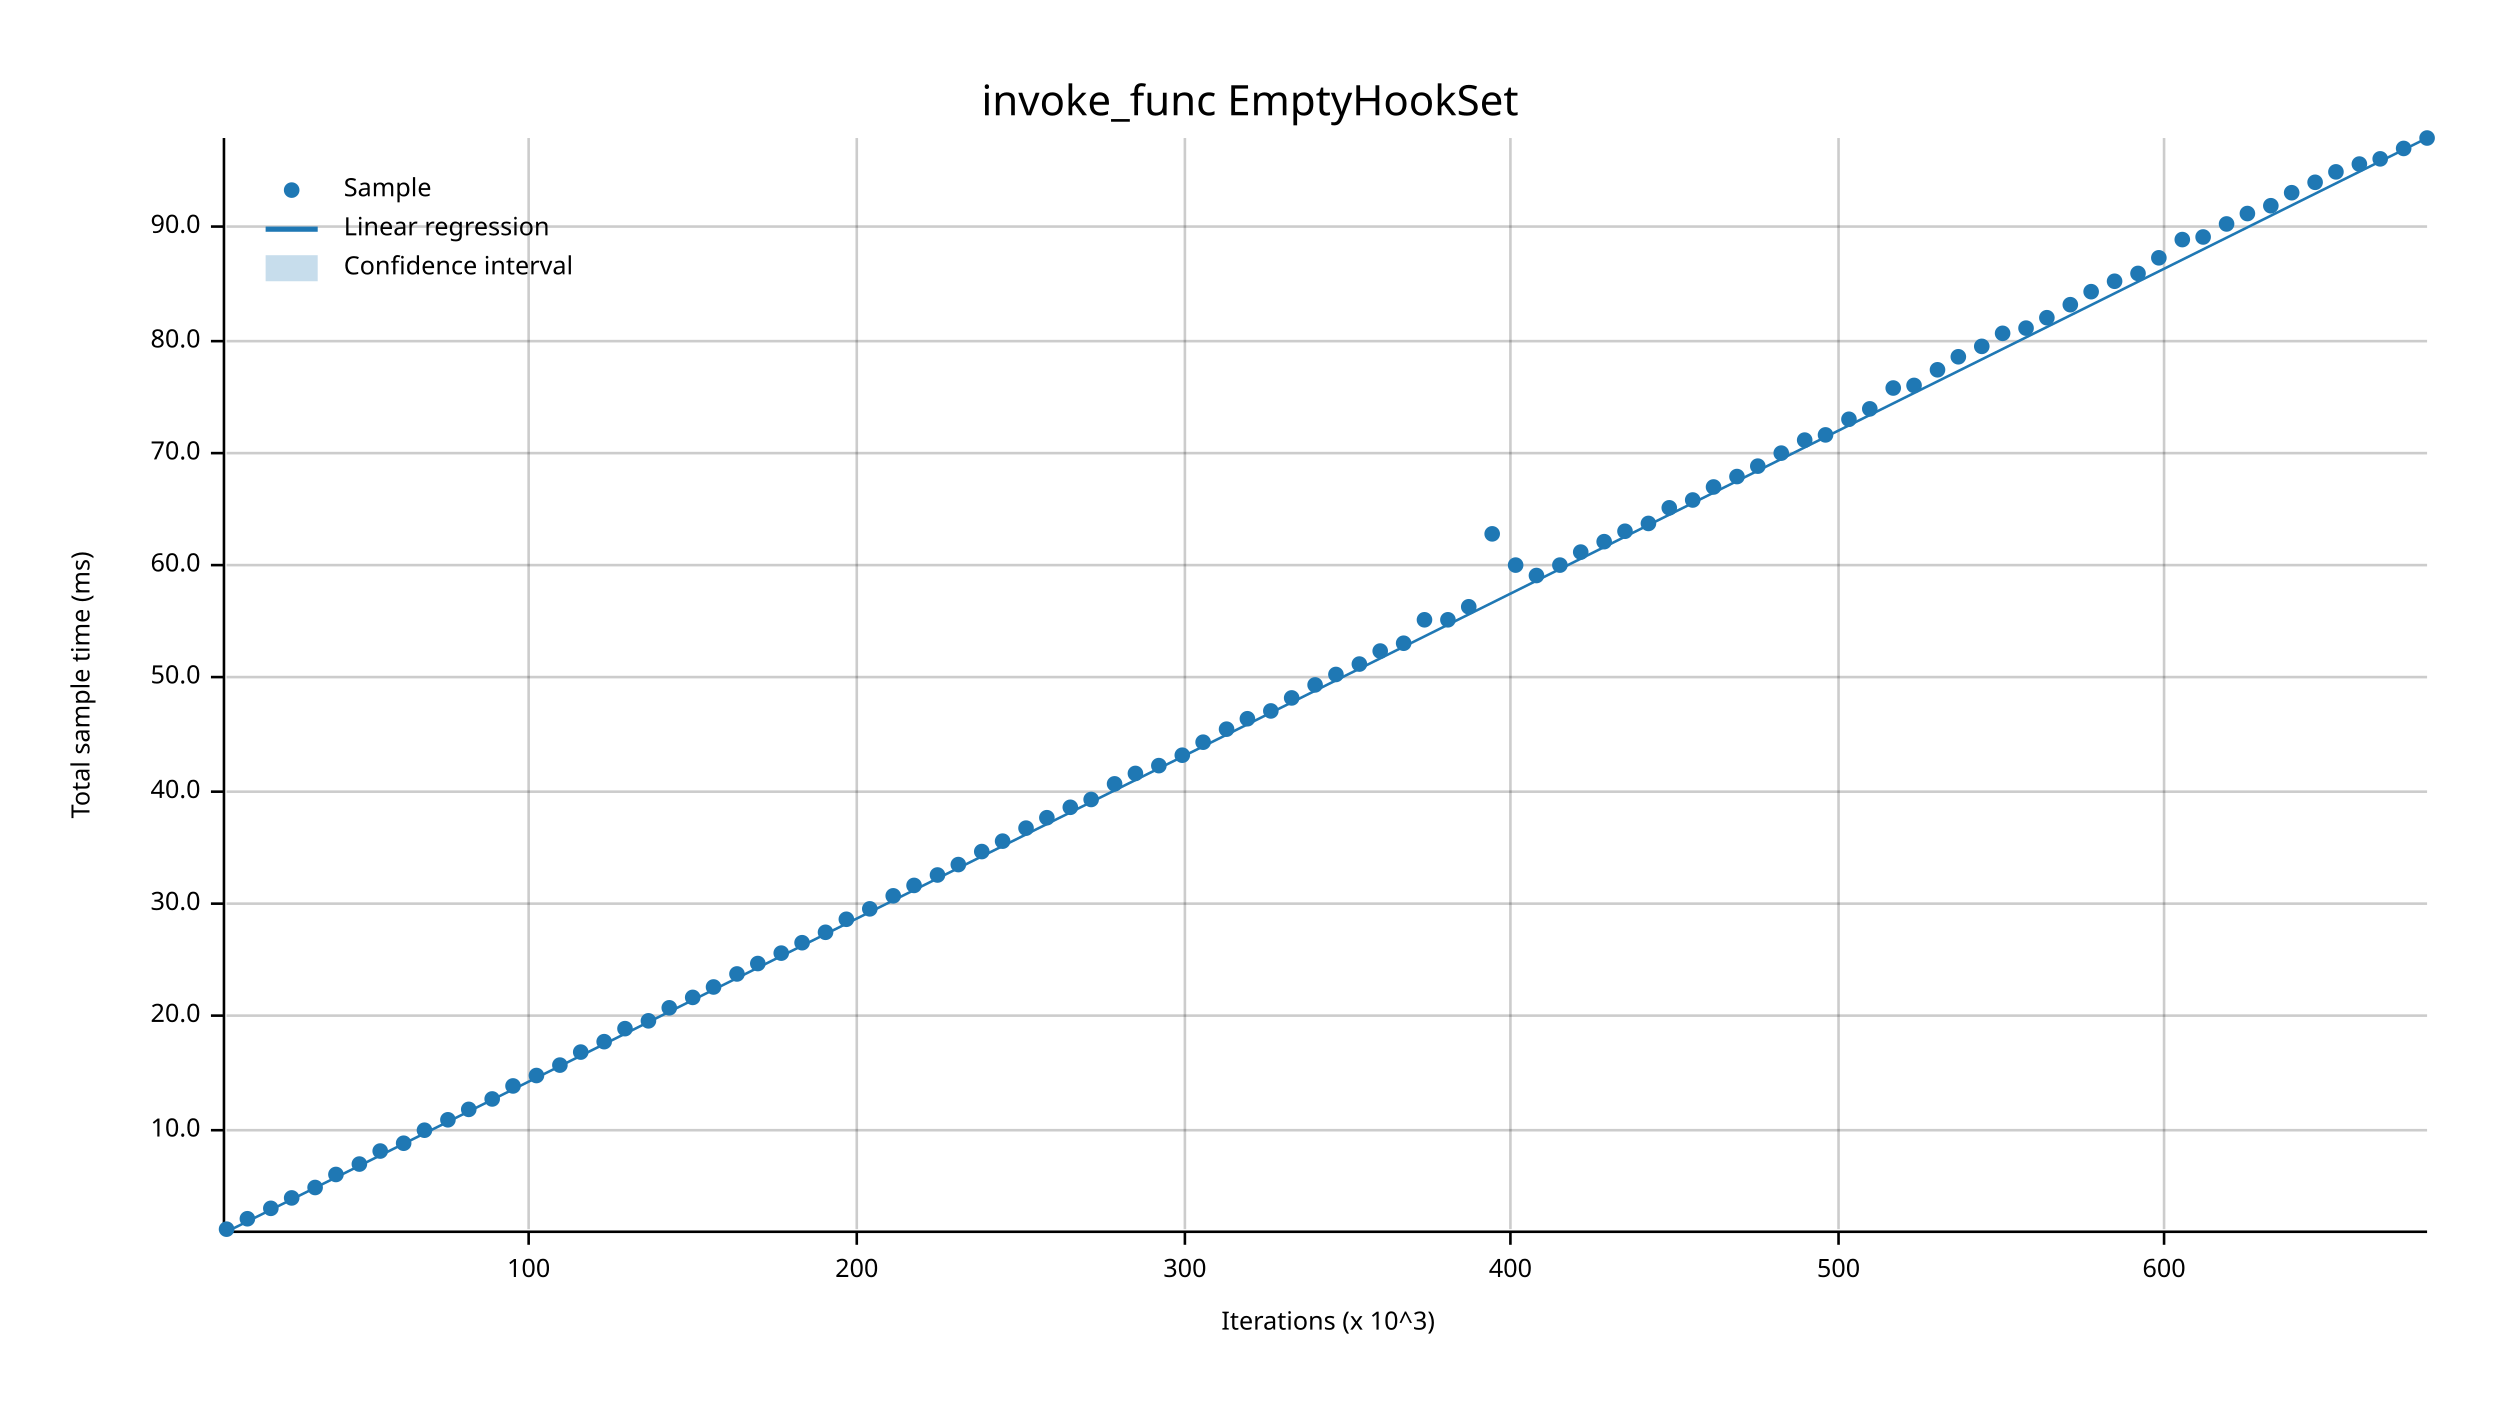
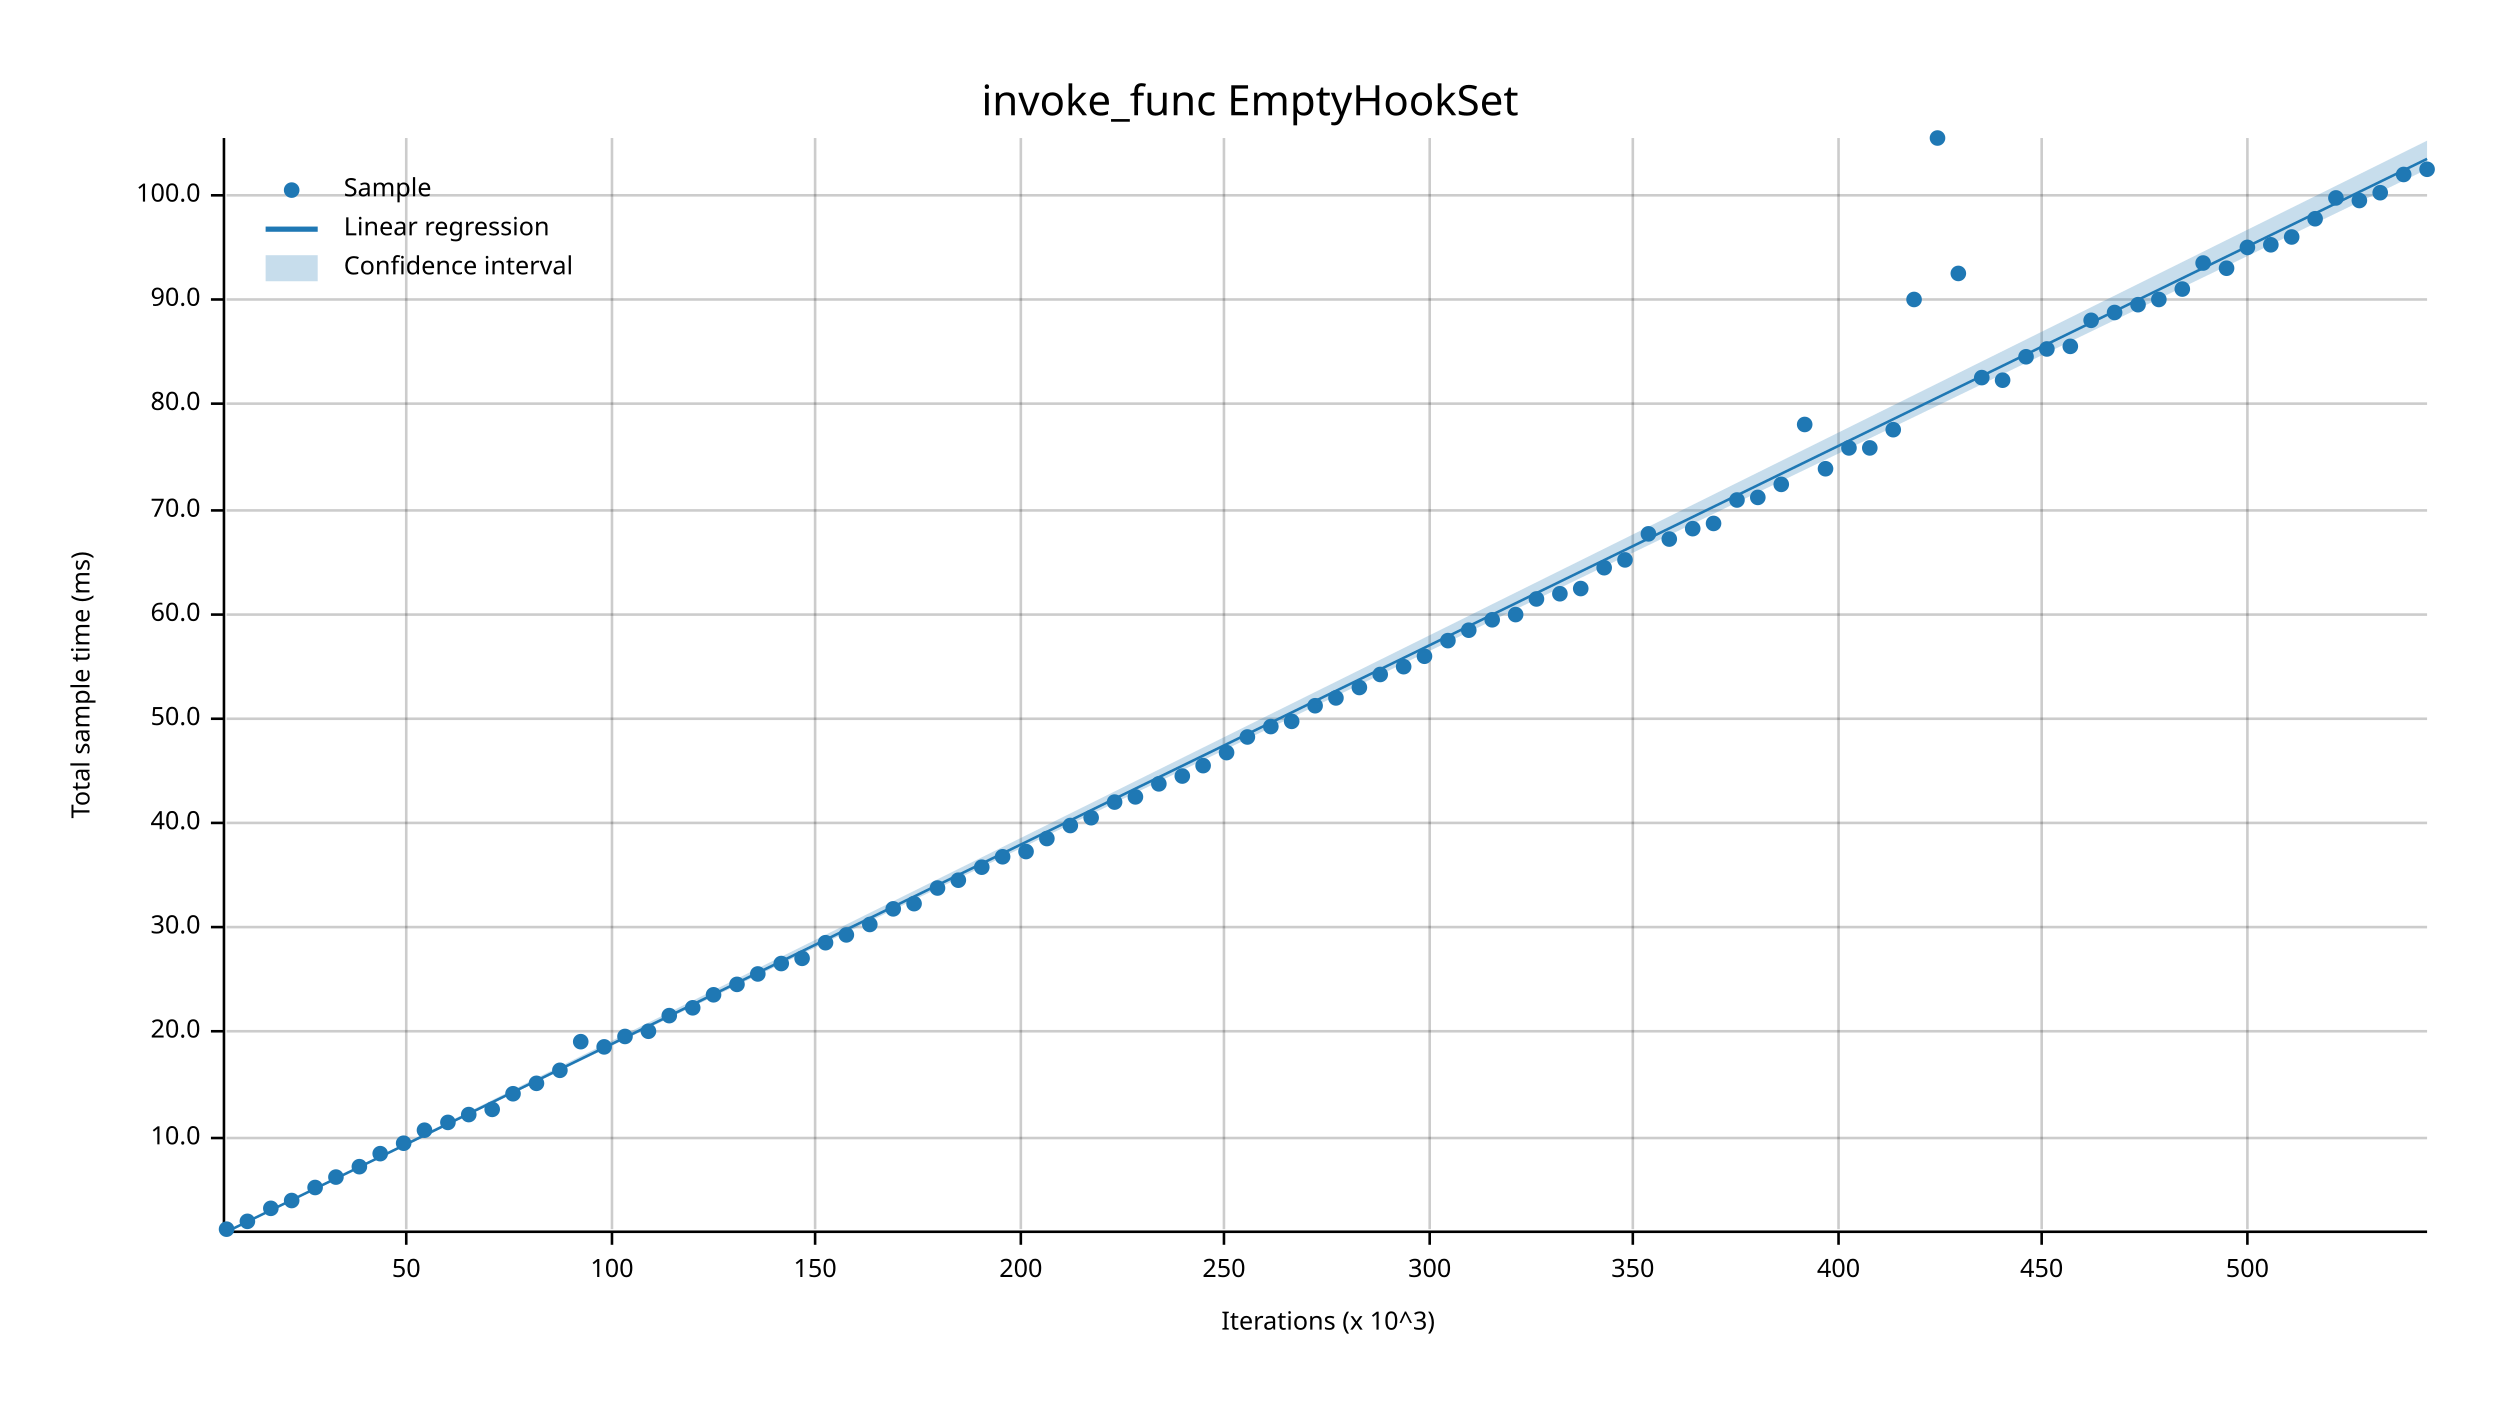
<svg xmlns="http://www.w3.org/2000/svg" width="960" height="540" viewBox="0 0 960 540">
  <text x="480" y="32" dy="0.76em" text-anchor="middle" font-family="sans-serif" font-size="16.129" opacity="1" fill="#000000">
invoke_func EmptyHookSet
</text>
  <text x="27" y="263" dy="0.76em" text-anchor="middle" font-family="sans-serif" font-size="9.677" opacity="1" fill="#000000" transform="rotate(270, 27, 263)">
Total sample time (ms)
</text>
  <text x="510" y="513" dy="-0.5ex" text-anchor="middle" font-family="sans-serif" font-size="9.677" opacity="1" fill="#000000">
Iterations (x 10^3)
</text>
-   <line opacity="0.2" stroke="#000000" stroke-width="1" x1="203" y1="472" x2="203" y2="53" />
-   <line opacity="0.2" stroke="#000000" stroke-width="1" x1="329" y1="472" x2="329" y2="53" />
-   <line opacity="0.2" stroke="#000000" stroke-width="1" x1="455" y1="472" x2="455" y2="53" />
-   <line opacity="0.2" stroke="#000000" stroke-width="1" x1="580" y1="472" x2="580" y2="53" />
+   <line opacity="0.2" stroke="#000000" stroke-width="1" x1="156" y1="472" x2="156" y2="53" />
+   <line opacity="0.2" stroke="#000000" stroke-width="1" x1="235" y1="472" x2="235" y2="53" />
+   <line opacity="0.2" stroke="#000000" stroke-width="1" x1="313" y1="472" x2="313" y2="53" />
+   <line opacity="0.2" stroke="#000000" stroke-width="1" x1="392" y1="472" x2="392" y2="53" />
+   <line opacity="0.2" stroke="#000000" stroke-width="1" x1="470" y1="472" x2="470" y2="53" />
+   <line opacity="0.2" stroke="#000000" stroke-width="1" x1="549" y1="472" x2="549" y2="53" />
+   <line opacity="0.2" stroke="#000000" stroke-width="1" x1="627" y1="472" x2="627" y2="53" />
  <line opacity="0.2" stroke="#000000" stroke-width="1" x1="706" y1="472" x2="706" y2="53" />
-   <line opacity="0.2" stroke="#000000" stroke-width="1" x1="831" y1="472" x2="831" y2="53" />
-   <line opacity="0.2" stroke="#000000" stroke-width="1" x1="87" y1="434" x2="932" y2="434" />
-   <line opacity="0.2" stroke="#000000" stroke-width="1" x1="87" y1="390" x2="932" y2="390" />
-   <line opacity="0.2" stroke="#000000" stroke-width="1" x1="87" y1="347" x2="932" y2="347" />
-   <line opacity="0.2" stroke="#000000" stroke-width="1" x1="87" y1="304" x2="932" y2="304" />
-   <line opacity="0.2" stroke="#000000" stroke-width="1" x1="87" y1="260" x2="932" y2="260" />
-   <line opacity="0.2" stroke="#000000" stroke-width="1" x1="87" y1="217" x2="932" y2="217" />
-   <line opacity="0.2" stroke="#000000" stroke-width="1" x1="87" y1="174" x2="932" y2="174" />
-   <line opacity="0.2" stroke="#000000" stroke-width="1" x1="87" y1="131" x2="932" y2="131" />
-   <line opacity="0.2" stroke="#000000" stroke-width="1" x1="87" y1="87" x2="932" y2="87" />
+   <line opacity="0.2" stroke="#000000" stroke-width="1" x1="784" y1="472" x2="784" y2="53" />
+   <line opacity="0.2" stroke="#000000" stroke-width="1" x1="863" y1="472" x2="863" y2="53" />
+   <line opacity="0.2" stroke="#000000" stroke-width="1" x1="87" y1="437" x2="932" y2="437" />
+   <line opacity="0.2" stroke="#000000" stroke-width="1" x1="87" y1="396" x2="932" y2="396" />
+   <line opacity="0.2" stroke="#000000" stroke-width="1" x1="87" y1="356" x2="932" y2="356" />
+   <line opacity="0.2" stroke="#000000" stroke-width="1" x1="87" y1="316" x2="932" y2="316" />
+   <line opacity="0.2" stroke="#000000" stroke-width="1" x1="87" y1="276" x2="932" y2="276" />
+   <line opacity="0.2" stroke="#000000" stroke-width="1" x1="87" y1="236" x2="932" y2="236" />
+   <line opacity="0.2" stroke="#000000" stroke-width="1" x1="87" y1="196" x2="932" y2="196" />
+   <line opacity="0.2" stroke="#000000" stroke-width="1" x1="87" y1="155" x2="932" y2="155" />
+   <line opacity="0.2" stroke="#000000" stroke-width="1" x1="87" y1="115" x2="932" y2="115" />
+   <line opacity="0.2" stroke="#000000" stroke-width="1" x1="87" y1="75" x2="932" y2="75" />
  <polyline fill="none" opacity="1" stroke="#000000" stroke-width="1" points="86,53 86,472 " />
-   <text x="77" y="434" dy="0.5ex" text-anchor="end" font-family="sans-serif" font-size="9.677" opacity="1" fill="#000000">
+   <text x="77" y="437" dy="0.5ex" text-anchor="end" font-family="sans-serif" font-size="9.677" opacity="1" fill="#000000">
10.0
</text>
-   <polyline fill="none" opacity="1" stroke="#000000" stroke-width="1" points="81,434 86,434 " />
-   <text x="77" y="390" dy="0.5ex" text-anchor="end" font-family="sans-serif" font-size="9.677" opacity="1" fill="#000000">
+   <polyline fill="none" opacity="1" stroke="#000000" stroke-width="1" points="81,437 86,437 " />
+   <text x="77" y="396" dy="0.5ex" text-anchor="end" font-family="sans-serif" font-size="9.677" opacity="1" fill="#000000">
20.0
</text>
-   <polyline fill="none" opacity="1" stroke="#000000" stroke-width="1" points="81,390 86,390 " />
-   <text x="77" y="347" dy="0.5ex" text-anchor="end" font-family="sans-serif" font-size="9.677" opacity="1" fill="#000000">
+   <polyline fill="none" opacity="1" stroke="#000000" stroke-width="1" points="81,396 86,396 " />
+   <text x="77" y="356" dy="0.5ex" text-anchor="end" font-family="sans-serif" font-size="9.677" opacity="1" fill="#000000">
30.0
</text>
-   <polyline fill="none" opacity="1" stroke="#000000" stroke-width="1" points="81,347 86,347 " />
-   <text x="77" y="304" dy="0.5ex" text-anchor="end" font-family="sans-serif" font-size="9.677" opacity="1" fill="#000000">
+   <polyline fill="none" opacity="1" stroke="#000000" stroke-width="1" points="81,356 86,356 " />
+   <text x="77" y="316" dy="0.5ex" text-anchor="end" font-family="sans-serif" font-size="9.677" opacity="1" fill="#000000">
40.0
</text>
-   <polyline fill="none" opacity="1" stroke="#000000" stroke-width="1" points="81,304 86,304 " />
-   <text x="77" y="260" dy="0.5ex" text-anchor="end" font-family="sans-serif" font-size="9.677" opacity="1" fill="#000000">
+   <polyline fill="none" opacity="1" stroke="#000000" stroke-width="1" points="81,316 86,316 " />
+   <text x="77" y="276" dy="0.5ex" text-anchor="end" font-family="sans-serif" font-size="9.677" opacity="1" fill="#000000">
50.0
</text>
-   <polyline fill="none" opacity="1" stroke="#000000" stroke-width="1" points="81,260 86,260 " />
-   <text x="77" y="217" dy="0.5ex" text-anchor="end" font-family="sans-serif" font-size="9.677" opacity="1" fill="#000000">
+   <polyline fill="none" opacity="1" stroke="#000000" stroke-width="1" points="81,276 86,276 " />
+   <text x="77" y="236" dy="0.5ex" text-anchor="end" font-family="sans-serif" font-size="9.677" opacity="1" fill="#000000">
60.0
</text>
-   <polyline fill="none" opacity="1" stroke="#000000" stroke-width="1" points="81,217 86,217 " />
-   <text x="77" y="174" dy="0.5ex" text-anchor="end" font-family="sans-serif" font-size="9.677" opacity="1" fill="#000000">
+   <polyline fill="none" opacity="1" stroke="#000000" stroke-width="1" points="81,236 86,236 " />
+   <text x="77" y="196" dy="0.5ex" text-anchor="end" font-family="sans-serif" font-size="9.677" opacity="1" fill="#000000">
70.0
</text>
-   <polyline fill="none" opacity="1" stroke="#000000" stroke-width="1" points="81,174 86,174 " />
-   <text x="77" y="131" dy="0.5ex" text-anchor="end" font-family="sans-serif" font-size="9.677" opacity="1" fill="#000000">
+   <polyline fill="none" opacity="1" stroke="#000000" stroke-width="1" points="81,196 86,196 " />
+   <text x="77" y="155" dy="0.5ex" text-anchor="end" font-family="sans-serif" font-size="9.677" opacity="1" fill="#000000">
80.0
</text>
-   <polyline fill="none" opacity="1" stroke="#000000" stroke-width="1" points="81,131 86,131 " />
-   <text x="77" y="87" dy="0.5ex" text-anchor="end" font-family="sans-serif" font-size="9.677" opacity="1" fill="#000000">
+   <polyline fill="none" opacity="1" stroke="#000000" stroke-width="1" points="81,155 86,155 " />
+   <text x="77" y="115" dy="0.5ex" text-anchor="end" font-family="sans-serif" font-size="9.677" opacity="1" fill="#000000">
90.0
</text>
-   <polyline fill="none" opacity="1" stroke="#000000" stroke-width="1" points="81,87 86,87 " />
+   <polyline fill="none" opacity="1" stroke="#000000" stroke-width="1" points="81,115 86,115 " />
+   <text x="77" y="75" dy="0.5ex" text-anchor="end" font-family="sans-serif" font-size="9.677" opacity="1" fill="#000000">
+ 100.0
+ </text>
+   <polyline fill="none" opacity="1" stroke="#000000" stroke-width="1" points="81,75 86,75 " />
  <polyline fill="none" opacity="1" stroke="#000000" stroke-width="1" points="87,473 932,473 " />
-   <text x="203" y="483" dy="0.76em" text-anchor="middle" font-family="sans-serif" font-size="9.677" opacity="1" fill="#000000">
+   <text x="156" y="483" dy="0.76em" text-anchor="middle" font-family="sans-serif" font-size="9.677" opacity="1" fill="#000000">
+ 50
+ </text>
+   <polyline fill="none" opacity="1" stroke="#000000" stroke-width="1" points="156,473 156,478 " />
+   <text x="235" y="483" dy="0.76em" text-anchor="middle" font-family="sans-serif" font-size="9.677" opacity="1" fill="#000000">
100
</text>
-   <polyline fill="none" opacity="1" stroke="#000000" stroke-width="1" points="203,473 203,478 " />
-   <text x="329" y="483" dy="0.76em" text-anchor="middle" font-family="sans-serif" font-size="9.677" opacity="1" fill="#000000">
+   <polyline fill="none" opacity="1" stroke="#000000" stroke-width="1" points="235,473 235,478 " />
+   <text x="313" y="483" dy="0.76em" text-anchor="middle" font-family="sans-serif" font-size="9.677" opacity="1" fill="#000000">
+ 150
+ </text>
+   <polyline fill="none" opacity="1" stroke="#000000" stroke-width="1" points="313,473 313,478 " />
+   <text x="392" y="483" dy="0.76em" text-anchor="middle" font-family="sans-serif" font-size="9.677" opacity="1" fill="#000000">
200
</text>
-   <polyline fill="none" opacity="1" stroke="#000000" stroke-width="1" points="329,473 329,478 " />
-   <text x="455" y="483" dy="0.76em" text-anchor="middle" font-family="sans-serif" font-size="9.677" opacity="1" fill="#000000">
+   <polyline fill="none" opacity="1" stroke="#000000" stroke-width="1" points="392,473 392,478 " />
+   <text x="470" y="483" dy="0.76em" text-anchor="middle" font-family="sans-serif" font-size="9.677" opacity="1" fill="#000000">
+ 250
+ </text>
+   <polyline fill="none" opacity="1" stroke="#000000" stroke-width="1" points="470,473 470,478 " />
+   <text x="549" y="483" dy="0.76em" text-anchor="middle" font-family="sans-serif" font-size="9.677" opacity="1" fill="#000000">
300
</text>
-   <polyline fill="none" opacity="1" stroke="#000000" stroke-width="1" points="455,473 455,478 " />
-   <text x="580" y="483" dy="0.76em" text-anchor="middle" font-family="sans-serif" font-size="9.677" opacity="1" fill="#000000">
+   <polyline fill="none" opacity="1" stroke="#000000" stroke-width="1" points="549,473 549,478 " />
+   <text x="627" y="483" dy="0.76em" text-anchor="middle" font-family="sans-serif" font-size="9.677" opacity="1" fill="#000000">
+ 350
+ </text>
+   <polyline fill="none" opacity="1" stroke="#000000" stroke-width="1" points="627,473 627,478 " />
+   <text x="706" y="483" dy="0.76em" text-anchor="middle" font-family="sans-serif" font-size="9.677" opacity="1" fill="#000000">
400
</text>
-   <polyline fill="none" opacity="1" stroke="#000000" stroke-width="1" points="580,473 580,478 " />
-   <text x="706" y="483" dy="0.76em" text-anchor="middle" font-family="sans-serif" font-size="9.677" opacity="1" fill="#000000">
+   <polyline fill="none" opacity="1" stroke="#000000" stroke-width="1" points="706,473 706,478 " />
+   <text x="784" y="483" dy="0.76em" text-anchor="middle" font-family="sans-serif" font-size="9.677" opacity="1" fill="#000000">
+ 450
+ </text>
+   <polyline fill="none" opacity="1" stroke="#000000" stroke-width="1" points="784,473 784,478 " />
+   <text x="863" y="483" dy="0.76em" text-anchor="middle" font-family="sans-serif" font-size="9.677" opacity="1" fill="#000000">
500
</text>
-   <polyline fill="none" opacity="1" stroke="#000000" stroke-width="1" points="706,473 706,478 " />
-   <text x="831" y="483" dy="0.76em" text-anchor="middle" font-family="sans-serif" font-size="9.677" opacity="1" fill="#000000">
- 600
- </text>
-   <polyline fill="none" opacity="1" stroke="#000000" stroke-width="1" points="831,473 831,478 " />
+   <polyline fill="none" opacity="1" stroke="#000000" stroke-width="1" points="863,473 863,478 " />
  <circle cx="87" cy="472" r="3" opacity="1" fill="#1F78B4" stroke="none" stroke-width="1" />
-   <circle cx="95" cy="468" r="3" opacity="1" fill="#1F78B4" stroke="none" stroke-width="1" />
+   <circle cx="95" cy="469" r="3" opacity="1" fill="#1F78B4" stroke="none" stroke-width="1" />
  <circle cx="104" cy="464" r="3" opacity="1" fill="#1F78B4" stroke="none" stroke-width="1" />
-   <circle cx="112" cy="460" r="3" opacity="1" fill="#1F78B4" stroke="none" stroke-width="1" />
+   <circle cx="112" cy="461" r="3" opacity="1" fill="#1F78B4" stroke="none" stroke-width="1" />
  <circle cx="121" cy="456" r="3" opacity="1" fill="#1F78B4" stroke="none" stroke-width="1" />
-   <circle cx="129" cy="451" r="3" opacity="1" fill="#1F78B4" stroke="none" stroke-width="1" />
-   <circle cx="138" cy="447" r="3" opacity="1" fill="#1F78B4" stroke="none" stroke-width="1" />
-   <circle cx="146" cy="442" r="3" opacity="1" fill="#1F78B4" stroke="none" stroke-width="1" />
+   <circle cx="129" cy="452" r="3" opacity="1" fill="#1F78B4" stroke="none" stroke-width="1" />
+   <circle cx="138" cy="448" r="3" opacity="1" fill="#1F78B4" stroke="none" stroke-width="1" />
+   <circle cx="146" cy="443" r="3" opacity="1" fill="#1F78B4" stroke="none" stroke-width="1" />
  <circle cx="155" cy="439" r="3" opacity="1" fill="#1F78B4" stroke="none" stroke-width="1" />
  <circle cx="163" cy="434" r="3" opacity="1" fill="#1F78B4" stroke="none" stroke-width="1" />
-   <circle cx="172" cy="430" r="3" opacity="1" fill="#1F78B4" stroke="none" stroke-width="1" />
-   <circle cx="180" cy="426" r="3" opacity="1" fill="#1F78B4" stroke="none" stroke-width="1" />
-   <circle cx="189" cy="422" r="3" opacity="1" fill="#1F78B4" stroke="none" stroke-width="1" />
-   <circle cx="197" cy="417" r="3" opacity="1" fill="#1F78B4" stroke="none" stroke-width="1" />
-   <circle cx="206" cy="413" r="3" opacity="1" fill="#1F78B4" stroke="none" stroke-width="1" />
-   <circle cx="215" cy="409" r="3" opacity="1" fill="#1F78B4" stroke="none" stroke-width="1" />
-   <circle cx="223" cy="404" r="3" opacity="1" fill="#1F78B4" stroke="none" stroke-width="1" />
-   <circle cx="232" cy="400" r="3" opacity="1" fill="#1F78B4" stroke="none" stroke-width="1" />
-   <circle cx="240" cy="395" r="3" opacity="1" fill="#1F78B4" stroke="none" stroke-width="1" />
-   <circle cx="249" cy="392" r="3" opacity="1" fill="#1F78B4" stroke="none" stroke-width="1" />
-   <circle cx="257" cy="387" r="3" opacity="1" fill="#1F78B4" stroke="none" stroke-width="1" />
-   <circle cx="266" cy="383" r="3" opacity="1" fill="#1F78B4" stroke="none" stroke-width="1" />
-   <circle cx="274" cy="379" r="3" opacity="1" fill="#1F78B4" stroke="none" stroke-width="1" />
-   <circle cx="283" cy="374" r="3" opacity="1" fill="#1F78B4" stroke="none" stroke-width="1" />
-   <circle cx="291" cy="370" r="3" opacity="1" fill="#1F78B4" stroke="none" stroke-width="1" />
-   <circle cx="300" cy="366" r="3" opacity="1" fill="#1F78B4" stroke="none" stroke-width="1" />
-   <circle cx="308" cy="362" r="3" opacity="1" fill="#1F78B4" stroke="none" stroke-width="1" />
-   <circle cx="317" cy="358" r="3" opacity="1" fill="#1F78B4" stroke="none" stroke-width="1" />
-   <circle cx="325" cy="353" r="3" opacity="1" fill="#1F78B4" stroke="none" stroke-width="1" />
-   <circle cx="334" cy="349" r="3" opacity="1" fill="#1F78B4" stroke="none" stroke-width="1" />
-   <circle cx="343" cy="344" r="3" opacity="1" fill="#1F78B4" stroke="none" stroke-width="1" />
-   <circle cx="351" cy="340" r="3" opacity="1" fill="#1F78B4" stroke="none" stroke-width="1" />
-   <circle cx="360" cy="336" r="3" opacity="1" fill="#1F78B4" stroke="none" stroke-width="1" />
-   <circle cx="368" cy="332" r="3" opacity="1" fill="#1F78B4" stroke="none" stroke-width="1" />
-   <circle cx="377" cy="327" r="3" opacity="1" fill="#1F78B4" stroke="none" stroke-width="1" />
-   <circle cx="385" cy="323" r="3" opacity="1" fill="#1F78B4" stroke="none" stroke-width="1" />
-   <circle cx="394" cy="318" r="3" opacity="1" fill="#1F78B4" stroke="none" stroke-width="1" />
-   <circle cx="402" cy="314" r="3" opacity="1" fill="#1F78B4" stroke="none" stroke-width="1" />
-   <circle cx="411" cy="310" r="3" opacity="1" fill="#1F78B4" stroke="none" stroke-width="1" />
-   <circle cx="419" cy="307" r="3" opacity="1" fill="#1F78B4" stroke="none" stroke-width="1" />
-   <circle cx="428" cy="301" r="3" opacity="1" fill="#1F78B4" stroke="none" stroke-width="1" />
-   <circle cx="436" cy="297" r="3" opacity="1" fill="#1F78B4" stroke="none" stroke-width="1" />
-   <circle cx="445" cy="294" r="3" opacity="1" fill="#1F78B4" stroke="none" stroke-width="1" />
-   <circle cx="454" cy="290" r="3" opacity="1" fill="#1F78B4" stroke="none" stroke-width="1" />
-   <circle cx="462" cy="285" r="3" opacity="1" fill="#1F78B4" stroke="none" stroke-width="1" />
-   <circle cx="471" cy="280" r="3" opacity="1" fill="#1F78B4" stroke="none" stroke-width="1" />
-   <circle cx="479" cy="276" r="3" opacity="1" fill="#1F78B4" stroke="none" stroke-width="1" />
-   <circle cx="488" cy="273" r="3" opacity="1" fill="#1F78B4" stroke="none" stroke-width="1" />
-   <circle cx="496" cy="268" r="3" opacity="1" fill="#1F78B4" stroke="none" stroke-width="1" />
-   <circle cx="505" cy="263" r="3" opacity="1" fill="#1F78B4" stroke="none" stroke-width="1" />
-   <circle cx="513" cy="259" r="3" opacity="1" fill="#1F78B4" stroke="none" stroke-width="1" />
-   <circle cx="522" cy="255" r="3" opacity="1" fill="#1F78B4" stroke="none" stroke-width="1" />
-   <circle cx="530" cy="250" r="3" opacity="1" fill="#1F78B4" stroke="none" stroke-width="1" />
-   <circle cx="539" cy="247" r="3" opacity="1" fill="#1F78B4" stroke="none" stroke-width="1" />
-   <circle cx="547" cy="238" r="3" opacity="1" fill="#1F78B4" stroke="none" stroke-width="1" />
-   <circle cx="556" cy="238" r="3" opacity="1" fill="#1F78B4" stroke="none" stroke-width="1" />
-   <circle cx="564" cy="233" r="3" opacity="1" fill="#1F78B4" stroke="none" stroke-width="1" />
-   <circle cx="573" cy="205" r="3" opacity="1" fill="#1F78B4" stroke="none" stroke-width="1" />
-   <circle cx="582" cy="217" r="3" opacity="1" fill="#1F78B4" stroke="none" stroke-width="1" />
-   <circle cx="590" cy="221" r="3" opacity="1" fill="#1F78B4" stroke="none" stroke-width="1" />
-   <circle cx="599" cy="217" r="3" opacity="1" fill="#1F78B4" stroke="none" stroke-width="1" />
-   <circle cx="607" cy="212" r="3" opacity="1" fill="#1F78B4" stroke="none" stroke-width="1" />
-   <circle cx="616" cy="208" r="3" opacity="1" fill="#1F78B4" stroke="none" stroke-width="1" />
-   <circle cx="624" cy="204" r="3" opacity="1" fill="#1F78B4" stroke="none" stroke-width="1" />
-   <circle cx="633" cy="201" r="3" opacity="1" fill="#1F78B4" stroke="none" stroke-width="1" />
-   <circle cx="641" cy="195" r="3" opacity="1" fill="#1F78B4" stroke="none" stroke-width="1" />
-   <circle cx="650" cy="192" r="3" opacity="1" fill="#1F78B4" stroke="none" stroke-width="1" />
-   <circle cx="658" cy="187" r="3" opacity="1" fill="#1F78B4" stroke="none" stroke-width="1" />
-   <circle cx="667" cy="183" r="3" opacity="1" fill="#1F78B4" stroke="none" stroke-width="1" />
-   <circle cx="675" cy="179" r="3" opacity="1" fill="#1F78B4" stroke="none" stroke-width="1" />
-   <circle cx="684" cy="174" r="3" opacity="1" fill="#1F78B4" stroke="none" stroke-width="1" />
-   <circle cx="693" cy="169" r="3" opacity="1" fill="#1F78B4" stroke="none" stroke-width="1" />
-   <circle cx="701" cy="167" r="3" opacity="1" fill="#1F78B4" stroke="none" stroke-width="1" />
-   <circle cx="710" cy="161" r="3" opacity="1" fill="#1F78B4" stroke="none" stroke-width="1" />
-   <circle cx="718" cy="157" r="3" opacity="1" fill="#1F78B4" stroke="none" stroke-width="1" />
-   <circle cx="727" cy="149" r="3" opacity="1" fill="#1F78B4" stroke="none" stroke-width="1" />
-   <circle cx="735" cy="148" r="3" opacity="1" fill="#1F78B4" stroke="none" stroke-width="1" />
-   <circle cx="744" cy="142" r="3" opacity="1" fill="#1F78B4" stroke="none" stroke-width="1" />
-   <circle cx="752" cy="137" r="3" opacity="1" fill="#1F78B4" stroke="none" stroke-width="1" />
-   <circle cx="761" cy="133" r="3" opacity="1" fill="#1F78B4" stroke="none" stroke-width="1" />
-   <circle cx="769" cy="128" r="3" opacity="1" fill="#1F78B4" stroke="none" stroke-width="1" />
-   <circle cx="778" cy="126" r="3" opacity="1" fill="#1F78B4" stroke="none" stroke-width="1" />
-   <circle cx="786" cy="122" r="3" opacity="1" fill="#1F78B4" stroke="none" stroke-width="1" />
-   <circle cx="795" cy="117" r="3" opacity="1" fill="#1F78B4" stroke="none" stroke-width="1" />
-   <circle cx="803" cy="112" r="3" opacity="1" fill="#1F78B4" stroke="none" stroke-width="1" />
-   <circle cx="812" cy="108" r="3" opacity="1" fill="#1F78B4" stroke="none" stroke-width="1" />
-   <circle cx="821" cy="105" r="3" opacity="1" fill="#1F78B4" stroke="none" stroke-width="1" />
-   <circle cx="829" cy="99" r="3" opacity="1" fill="#1F78B4" stroke="none" stroke-width="1" />
-   <circle cx="838" cy="92" r="3" opacity="1" fill="#1F78B4" stroke="none" stroke-width="1" />
-   <circle cx="846" cy="91" r="3" opacity="1" fill="#1F78B4" stroke="none" stroke-width="1" />
-   <circle cx="855" cy="86" r="3" opacity="1" fill="#1F78B4" stroke="none" stroke-width="1" />
-   <circle cx="863" cy="82" r="3" opacity="1" fill="#1F78B4" stroke="none" stroke-width="1" />
-   <circle cx="872" cy="79" r="3" opacity="1" fill="#1F78B4" stroke="none" stroke-width="1" />
-   <circle cx="880" cy="74" r="3" opacity="1" fill="#1F78B4" stroke="none" stroke-width="1" />
-   <circle cx="889" cy="70" r="3" opacity="1" fill="#1F78B4" stroke="none" stroke-width="1" />
-   <circle cx="897" cy="66" r="3" opacity="1" fill="#1F78B4" stroke="none" stroke-width="1" />
-   <circle cx="906" cy="63" r="3" opacity="1" fill="#1F78B4" stroke="none" stroke-width="1" />
-   <circle cx="914" cy="61" r="3" opacity="1" fill="#1F78B4" stroke="none" stroke-width="1" />
-   <circle cx="923" cy="57" r="3" opacity="1" fill="#1F78B4" stroke="none" stroke-width="1" />
-   <circle cx="932" cy="53" r="3" opacity="1" fill="#1F78B4" stroke="none" stroke-width="1" />
-   <polyline fill="none" opacity="1" stroke="#1F78B4" stroke-width="1" points="87,473 932,53 " />
-   <polygon opacity="0.25" fill="#1F78B4" points="87,473 932,53 932,53 " />
+   <circle cx="172" cy="431" r="3" opacity="1" fill="#1F78B4" stroke="none" stroke-width="1" />
+   <circle cx="180" cy="428" r="3" opacity="1" fill="#1F78B4" stroke="none" stroke-width="1" />
+   <circle cx="189" cy="426" r="3" opacity="1" fill="#1F78B4" stroke="none" stroke-width="1" />
+   <circle cx="197" cy="420" r="3" opacity="1" fill="#1F78B4" stroke="none" stroke-width="1" />
+   <circle cx="206" cy="416" r="3" opacity="1" fill="#1F78B4" stroke="none" stroke-width="1" />
+   <circle cx="215" cy="411" r="3" opacity="1" fill="#1F78B4" stroke="none" stroke-width="1" />
+   <circle cx="223" cy="400" r="3" opacity="1" fill="#1F78B4" stroke="none" stroke-width="1" />
+   <circle cx="232" cy="402" r="3" opacity="1" fill="#1F78B4" stroke="none" stroke-width="1" />
+   <circle cx="240" cy="398" r="3" opacity="1" fill="#1F78B4" stroke="none" stroke-width="1" />
+   <circle cx="249" cy="396" r="3" opacity="1" fill="#1F78B4" stroke="none" stroke-width="1" />
+   <circle cx="257" cy="390" r="3" opacity="1" fill="#1F78B4" stroke="none" stroke-width="1" />
+   <circle cx="266" cy="387" r="3" opacity="1" fill="#1F78B4" stroke="none" stroke-width="1" />
+   <circle cx="274" cy="382" r="3" opacity="1" fill="#1F78B4" stroke="none" stroke-width="1" />
+   <circle cx="283" cy="378" r="3" opacity="1" fill="#1F78B4" stroke="none" stroke-width="1" />
+   <circle cx="291" cy="374" r="3" opacity="1" fill="#1F78B4" stroke="none" stroke-width="1" />
+   <circle cx="300" cy="370" r="3" opacity="1" fill="#1F78B4" stroke="none" stroke-width="1" />
+   <circle cx="308" cy="368" r="3" opacity="1" fill="#1F78B4" stroke="none" stroke-width="1" />
+   <circle cx="317" cy="362" r="3" opacity="1" fill="#1F78B4" stroke="none" stroke-width="1" />
+   <circle cx="325" cy="359" r="3" opacity="1" fill="#1F78B4" stroke="none" stroke-width="1" />
+   <circle cx="334" cy="355" r="3" opacity="1" fill="#1F78B4" stroke="none" stroke-width="1" />
+   <circle cx="343" cy="349" r="3" opacity="1" fill="#1F78B4" stroke="none" stroke-width="1" />
+   <circle cx="351" cy="347" r="3" opacity="1" fill="#1F78B4" stroke="none" stroke-width="1" />
+   <circle cx="360" cy="341" r="3" opacity="1" fill="#1F78B4" stroke="none" stroke-width="1" />
+   <circle cx="368" cy="338" r="3" opacity="1" fill="#1F78B4" stroke="none" stroke-width="1" />
+   <circle cx="377" cy="333" r="3" opacity="1" fill="#1F78B4" stroke="none" stroke-width="1" />
+   <circle cx="385" cy="329" r="3" opacity="1" fill="#1F78B4" stroke="none" stroke-width="1" />
+   <circle cx="394" cy="327" r="3" opacity="1" fill="#1F78B4" stroke="none" stroke-width="1" />
+   <circle cx="402" cy="322" r="3" opacity="1" fill="#1F78B4" stroke="none" stroke-width="1" />
+   <circle cx="411" cy="317" r="3" opacity="1" fill="#1F78B4" stroke="none" stroke-width="1" />
+   <circle cx="419" cy="314" r="3" opacity="1" fill="#1F78B4" stroke="none" stroke-width="1" />
+   <circle cx="428" cy="308" r="3" opacity="1" fill="#1F78B4" stroke="none" stroke-width="1" />
+   <circle cx="436" cy="306" r="3" opacity="1" fill="#1F78B4" stroke="none" stroke-width="1" />
+   <circle cx="445" cy="301" r="3" opacity="1" fill="#1F78B4" stroke="none" stroke-width="1" />
+   <circle cx="454" cy="298" r="3" opacity="1" fill="#1F78B4" stroke="none" stroke-width="1" />
+   <circle cx="462" cy="294" r="3" opacity="1" fill="#1F78B4" stroke="none" stroke-width="1" />
+   <circle cx="471" cy="289" r="3" opacity="1" fill="#1F78B4" stroke="none" stroke-width="1" />
+   <circle cx="479" cy="283" r="3" opacity="1" fill="#1F78B4" stroke="none" stroke-width="1" />
+   <circle cx="488" cy="279" r="3" opacity="1" fill="#1F78B4" stroke="none" stroke-width="1" />
+   <circle cx="496" cy="277" r="3" opacity="1" fill="#1F78B4" stroke="none" stroke-width="1" />
+   <circle cx="505" cy="271" r="3" opacity="1" fill="#1F78B4" stroke="none" stroke-width="1" />
+   <circle cx="513" cy="268" r="3" opacity="1" fill="#1F78B4" stroke="none" stroke-width="1" />
+   <circle cx="522" cy="264" r="3" opacity="1" fill="#1F78B4" stroke="none" stroke-width="1" />
+   <circle cx="530" cy="259" r="3" opacity="1" fill="#1F78B4" stroke="none" stroke-width="1" />
+   <circle cx="539" cy="256" r="3" opacity="1" fill="#1F78B4" stroke="none" stroke-width="1" />
+   <circle cx="547" cy="252" r="3" opacity="1" fill="#1F78B4" stroke="none" stroke-width="1" />
+   <circle cx="556" cy="246" r="3" opacity="1" fill="#1F78B4" stroke="none" stroke-width="1" />
+   <circle cx="564" cy="242" r="3" opacity="1" fill="#1F78B4" stroke="none" stroke-width="1" />
+   <circle cx="573" cy="238" r="3" opacity="1" fill="#1F78B4" stroke="none" stroke-width="1" />
+   <circle cx="582" cy="236" r="3" opacity="1" fill="#1F78B4" stroke="none" stroke-width="1" />
+   <circle cx="590" cy="230" r="3" opacity="1" fill="#1F78B4" stroke="none" stroke-width="1" />
+   <circle cx="599" cy="228" r="3" opacity="1" fill="#1F78B4" stroke="none" stroke-width="1" />
+   <circle cx="607" cy="226" r="3" opacity="1" fill="#1F78B4" stroke="none" stroke-width="1" />
+   <circle cx="616" cy="218" r="3" opacity="1" fill="#1F78B4" stroke="none" stroke-width="1" />
+   <circle cx="624" cy="215" r="3" opacity="1" fill="#1F78B4" stroke="none" stroke-width="1" />
+   <circle cx="633" cy="205" r="3" opacity="1" fill="#1F78B4" stroke="none" stroke-width="1" />
+   <circle cx="641" cy="207" r="3" opacity="1" fill="#1F78B4" stroke="none" stroke-width="1" />
+   <circle cx="650" cy="203" r="3" opacity="1" fill="#1F78B4" stroke="none" stroke-width="1" />
+   <circle cx="658" cy="201" r="3" opacity="1" fill="#1F78B4" stroke="none" stroke-width="1" />
+   <circle cx="667" cy="192" r="3" opacity="1" fill="#1F78B4" stroke="none" stroke-width="1" />
+   <circle cx="675" cy="191" r="3" opacity="1" fill="#1F78B4" stroke="none" stroke-width="1" />
+   <circle cx="684" cy="186" r="3" opacity="1" fill="#1F78B4" stroke="none" stroke-width="1" />
+   <circle cx="693" cy="163" r="3" opacity="1" fill="#1F78B4" stroke="none" stroke-width="1" />
+   <circle cx="701" cy="180" r="3" opacity="1" fill="#1F78B4" stroke="none" stroke-width="1" />
+   <circle cx="710" cy="172" r="3" opacity="1" fill="#1F78B4" stroke="none" stroke-width="1" />
+   <circle cx="718" cy="172" r="3" opacity="1" fill="#1F78B4" stroke="none" stroke-width="1" />
+   <circle cx="727" cy="165" r="3" opacity="1" fill="#1F78B4" stroke="none" stroke-width="1" />
+   <circle cx="735" cy="115" r="3" opacity="1" fill="#1F78B4" stroke="none" stroke-width="1" />
+   <circle cx="744" cy="53" r="3" opacity="1" fill="#1F78B4" stroke="none" stroke-width="1" />
+   <circle cx="752" cy="105" r="3" opacity="1" fill="#1F78B4" stroke="none" stroke-width="1" />
+   <circle cx="761" cy="145" r="3" opacity="1" fill="#1F78B4" stroke="none" stroke-width="1" />
+   <circle cx="769" cy="146" r="3" opacity="1" fill="#1F78B4" stroke="none" stroke-width="1" />
+   <circle cx="778" cy="137" r="3" opacity="1" fill="#1F78B4" stroke="none" stroke-width="1" />
+   <circle cx="786" cy="134" r="3" opacity="1" fill="#1F78B4" stroke="none" stroke-width="1" />
+   <circle cx="795" cy="133" r="3" opacity="1" fill="#1F78B4" stroke="none" stroke-width="1" />
+   <circle cx="803" cy="123" r="3" opacity="1" fill="#1F78B4" stroke="none" stroke-width="1" />
+   <circle cx="812" cy="120" r="3" opacity="1" fill="#1F78B4" stroke="none" stroke-width="1" />
+   <circle cx="821" cy="117" r="3" opacity="1" fill="#1F78B4" stroke="none" stroke-width="1" />
+   <circle cx="829" cy="115" r="3" opacity="1" fill="#1F78B4" stroke="none" stroke-width="1" />
+   <circle cx="838" cy="111" r="3" opacity="1" fill="#1F78B4" stroke="none" stroke-width="1" />
+   <circle cx="846" cy="101" r="3" opacity="1" fill="#1F78B4" stroke="none" stroke-width="1" />
+   <circle cx="855" cy="103" r="3" opacity="1" fill="#1F78B4" stroke="none" stroke-width="1" />
+   <circle cx="863" cy="95" r="3" opacity="1" fill="#1F78B4" stroke="none" stroke-width="1" />
+   <circle cx="872" cy="94" r="3" opacity="1" fill="#1F78B4" stroke="none" stroke-width="1" />
+   <circle cx="880" cy="91" r="3" opacity="1" fill="#1F78B4" stroke="none" stroke-width="1" />
+   <circle cx="889" cy="84" r="3" opacity="1" fill="#1F78B4" stroke="none" stroke-width="1" />
+   <circle cx="897" cy="76" r="3" opacity="1" fill="#1F78B4" stroke="none" stroke-width="1" />
+   <circle cx="906" cy="77" r="3" opacity="1" fill="#1F78B4" stroke="none" stroke-width="1" />
+   <circle cx="914" cy="74" r="3" opacity="1" fill="#1F78B4" stroke="none" stroke-width="1" />
+   <circle cx="923" cy="67" r="3" opacity="1" fill="#1F78B4" stroke="none" stroke-width="1" />
+   <circle cx="932" cy="65" r="3" opacity="1" fill="#1F78B4" stroke="none" stroke-width="1" />
+   <polyline fill="none" opacity="1" stroke="#1F78B4" stroke-width="1" points="87,473 932,61 " />
+   <polygon opacity="0.25" fill="#1F78B4" points="87,473 932,65 932,54 " />
  <text x="132" y="68" dy="0.76em" text-anchor="start" font-family="sans-serif" font-size="9.677" opacity="1" fill="#000000">
Sample
</text>
  <text x="132" y="83" dy="0.76em" text-anchor="start" font-family="sans-serif" font-size="9.677" opacity="1" fill="#000000">
Linear regression
</text>
  <text x="132" y="98" dy="0.76em" text-anchor="start" font-family="sans-serif" font-size="9.677" opacity="1" fill="#000000">
Confidence interval
</text>
  <circle cx="112" cy="73" r="3" opacity="1" fill="#1F78B4" stroke="none" stroke-width="1" />
  <polyline fill="none" opacity="1" stroke="#1F78B4" stroke-width="2" points="102,88 122,88 " />
  <rect x="102" y="98" width="20" height="10" opacity="0.25" fill="#1F78B4" stroke="none" />
</svg>
